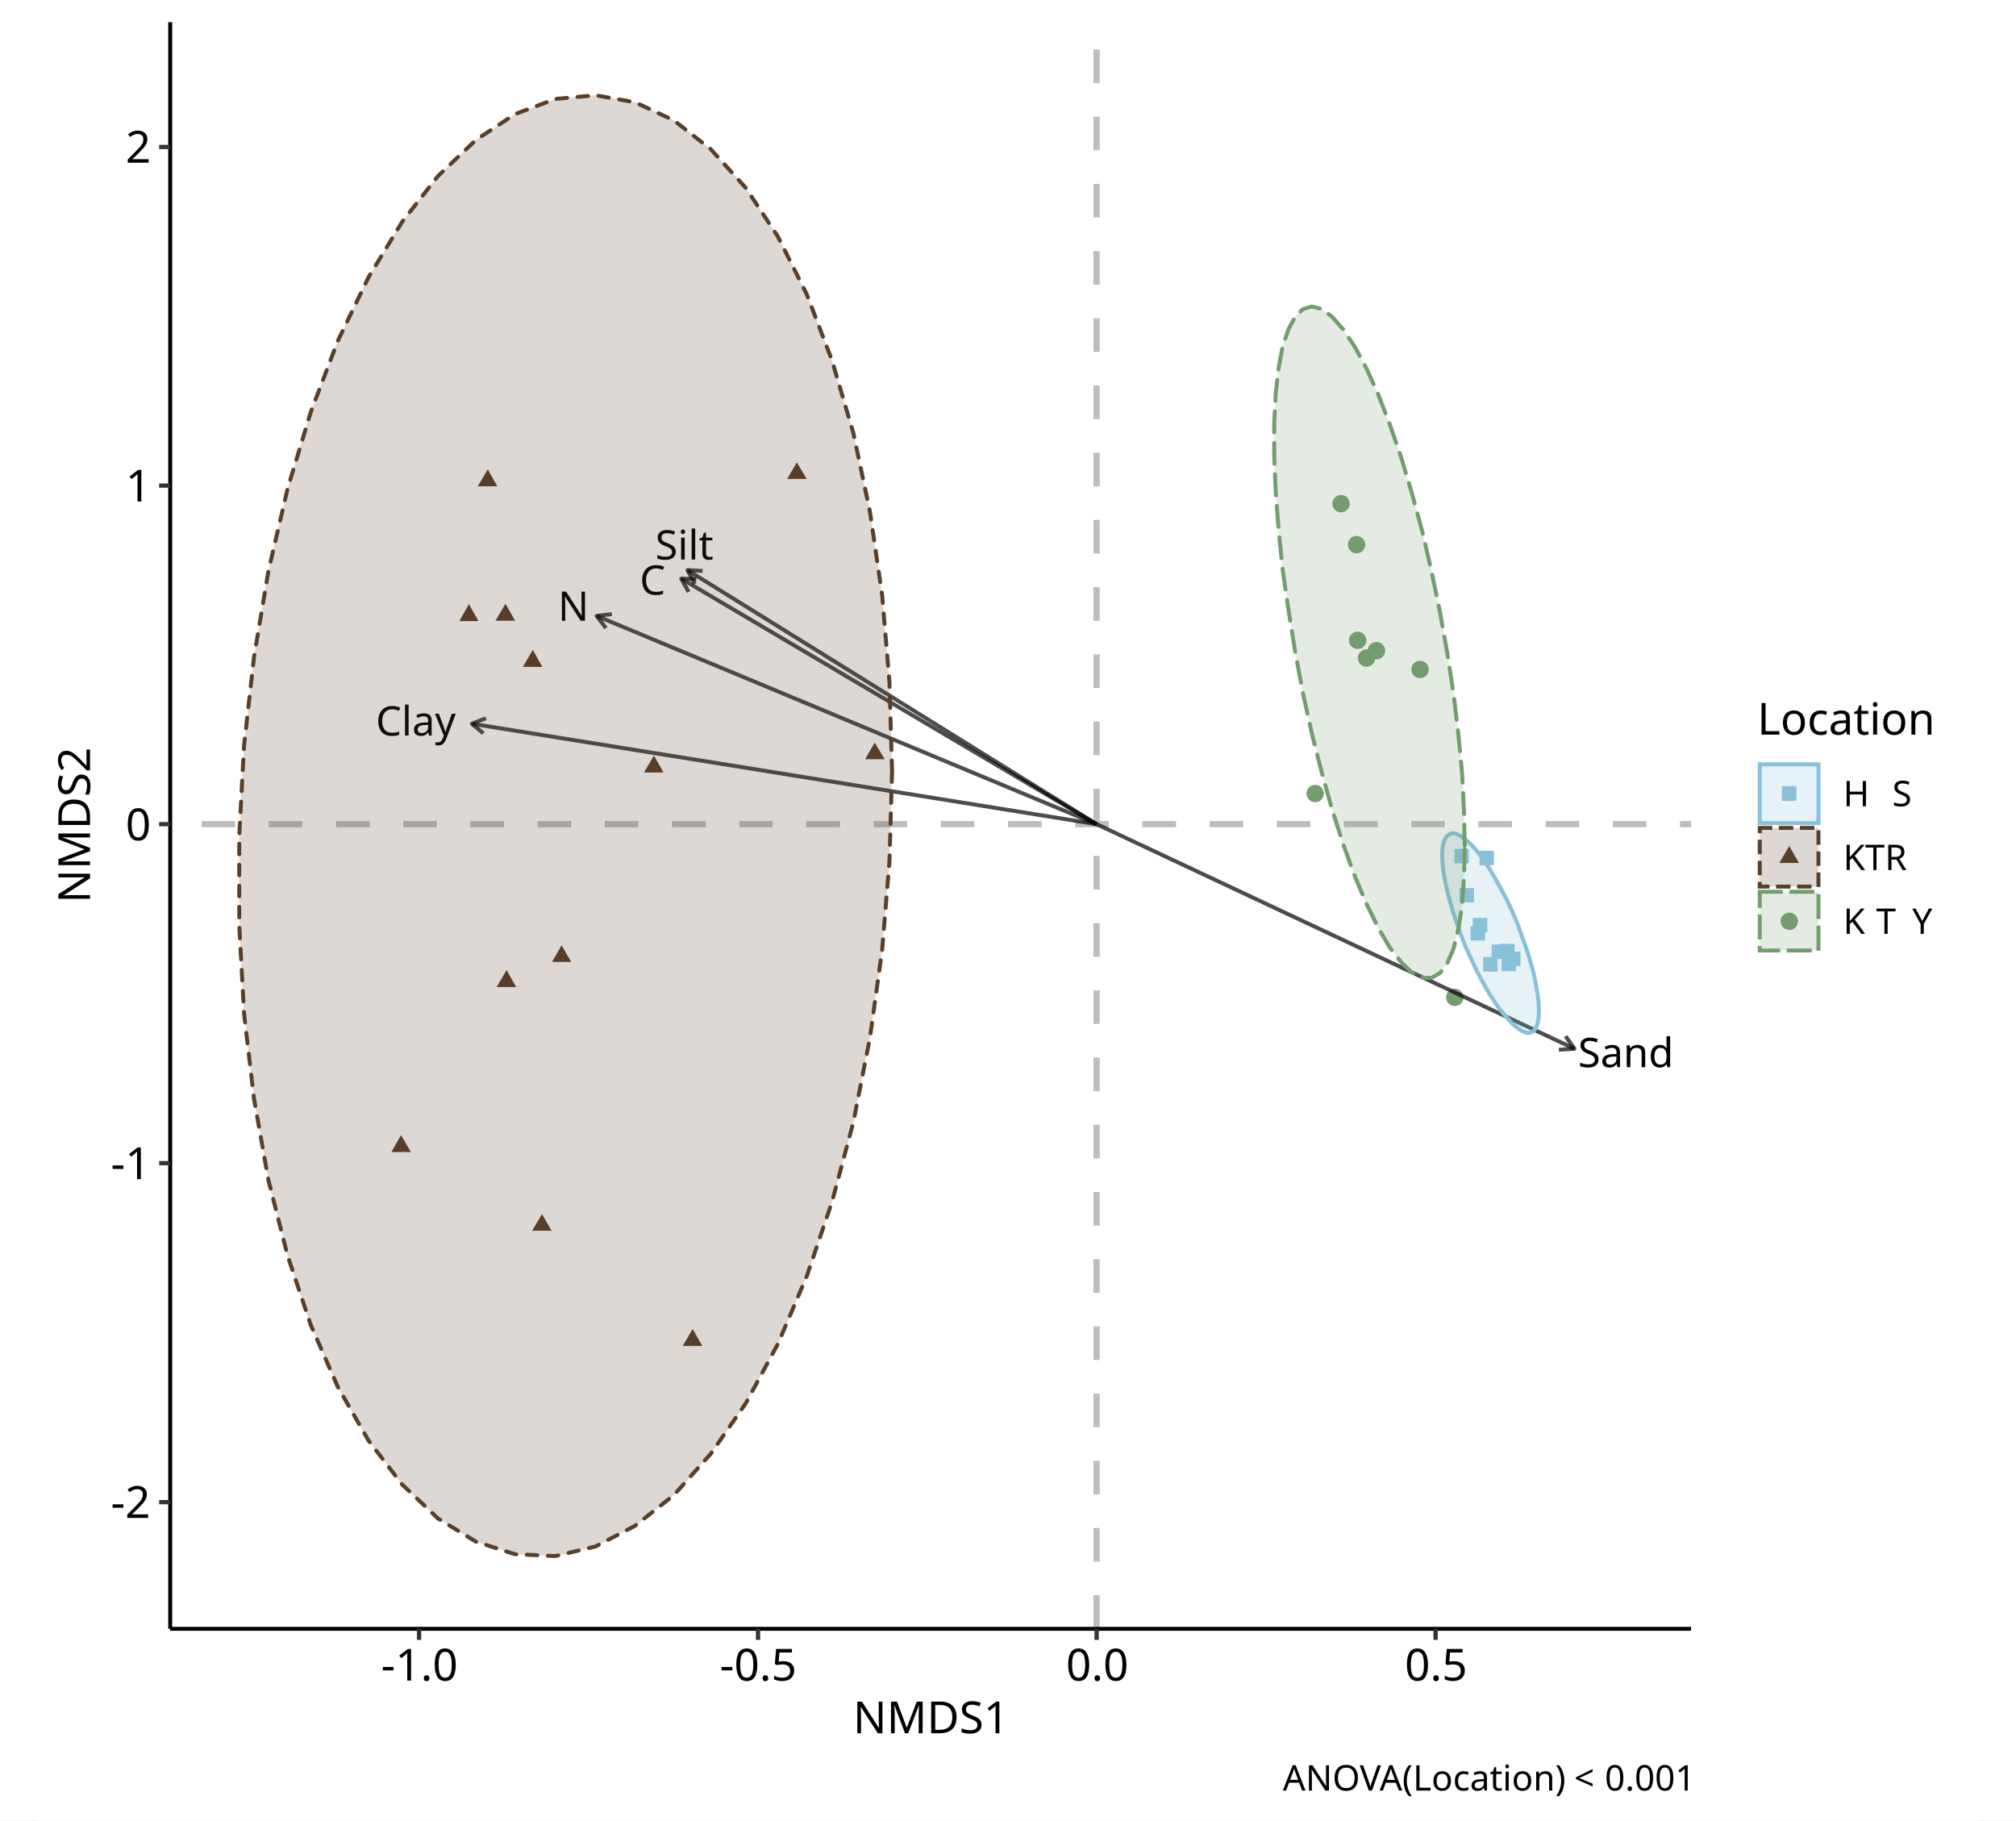
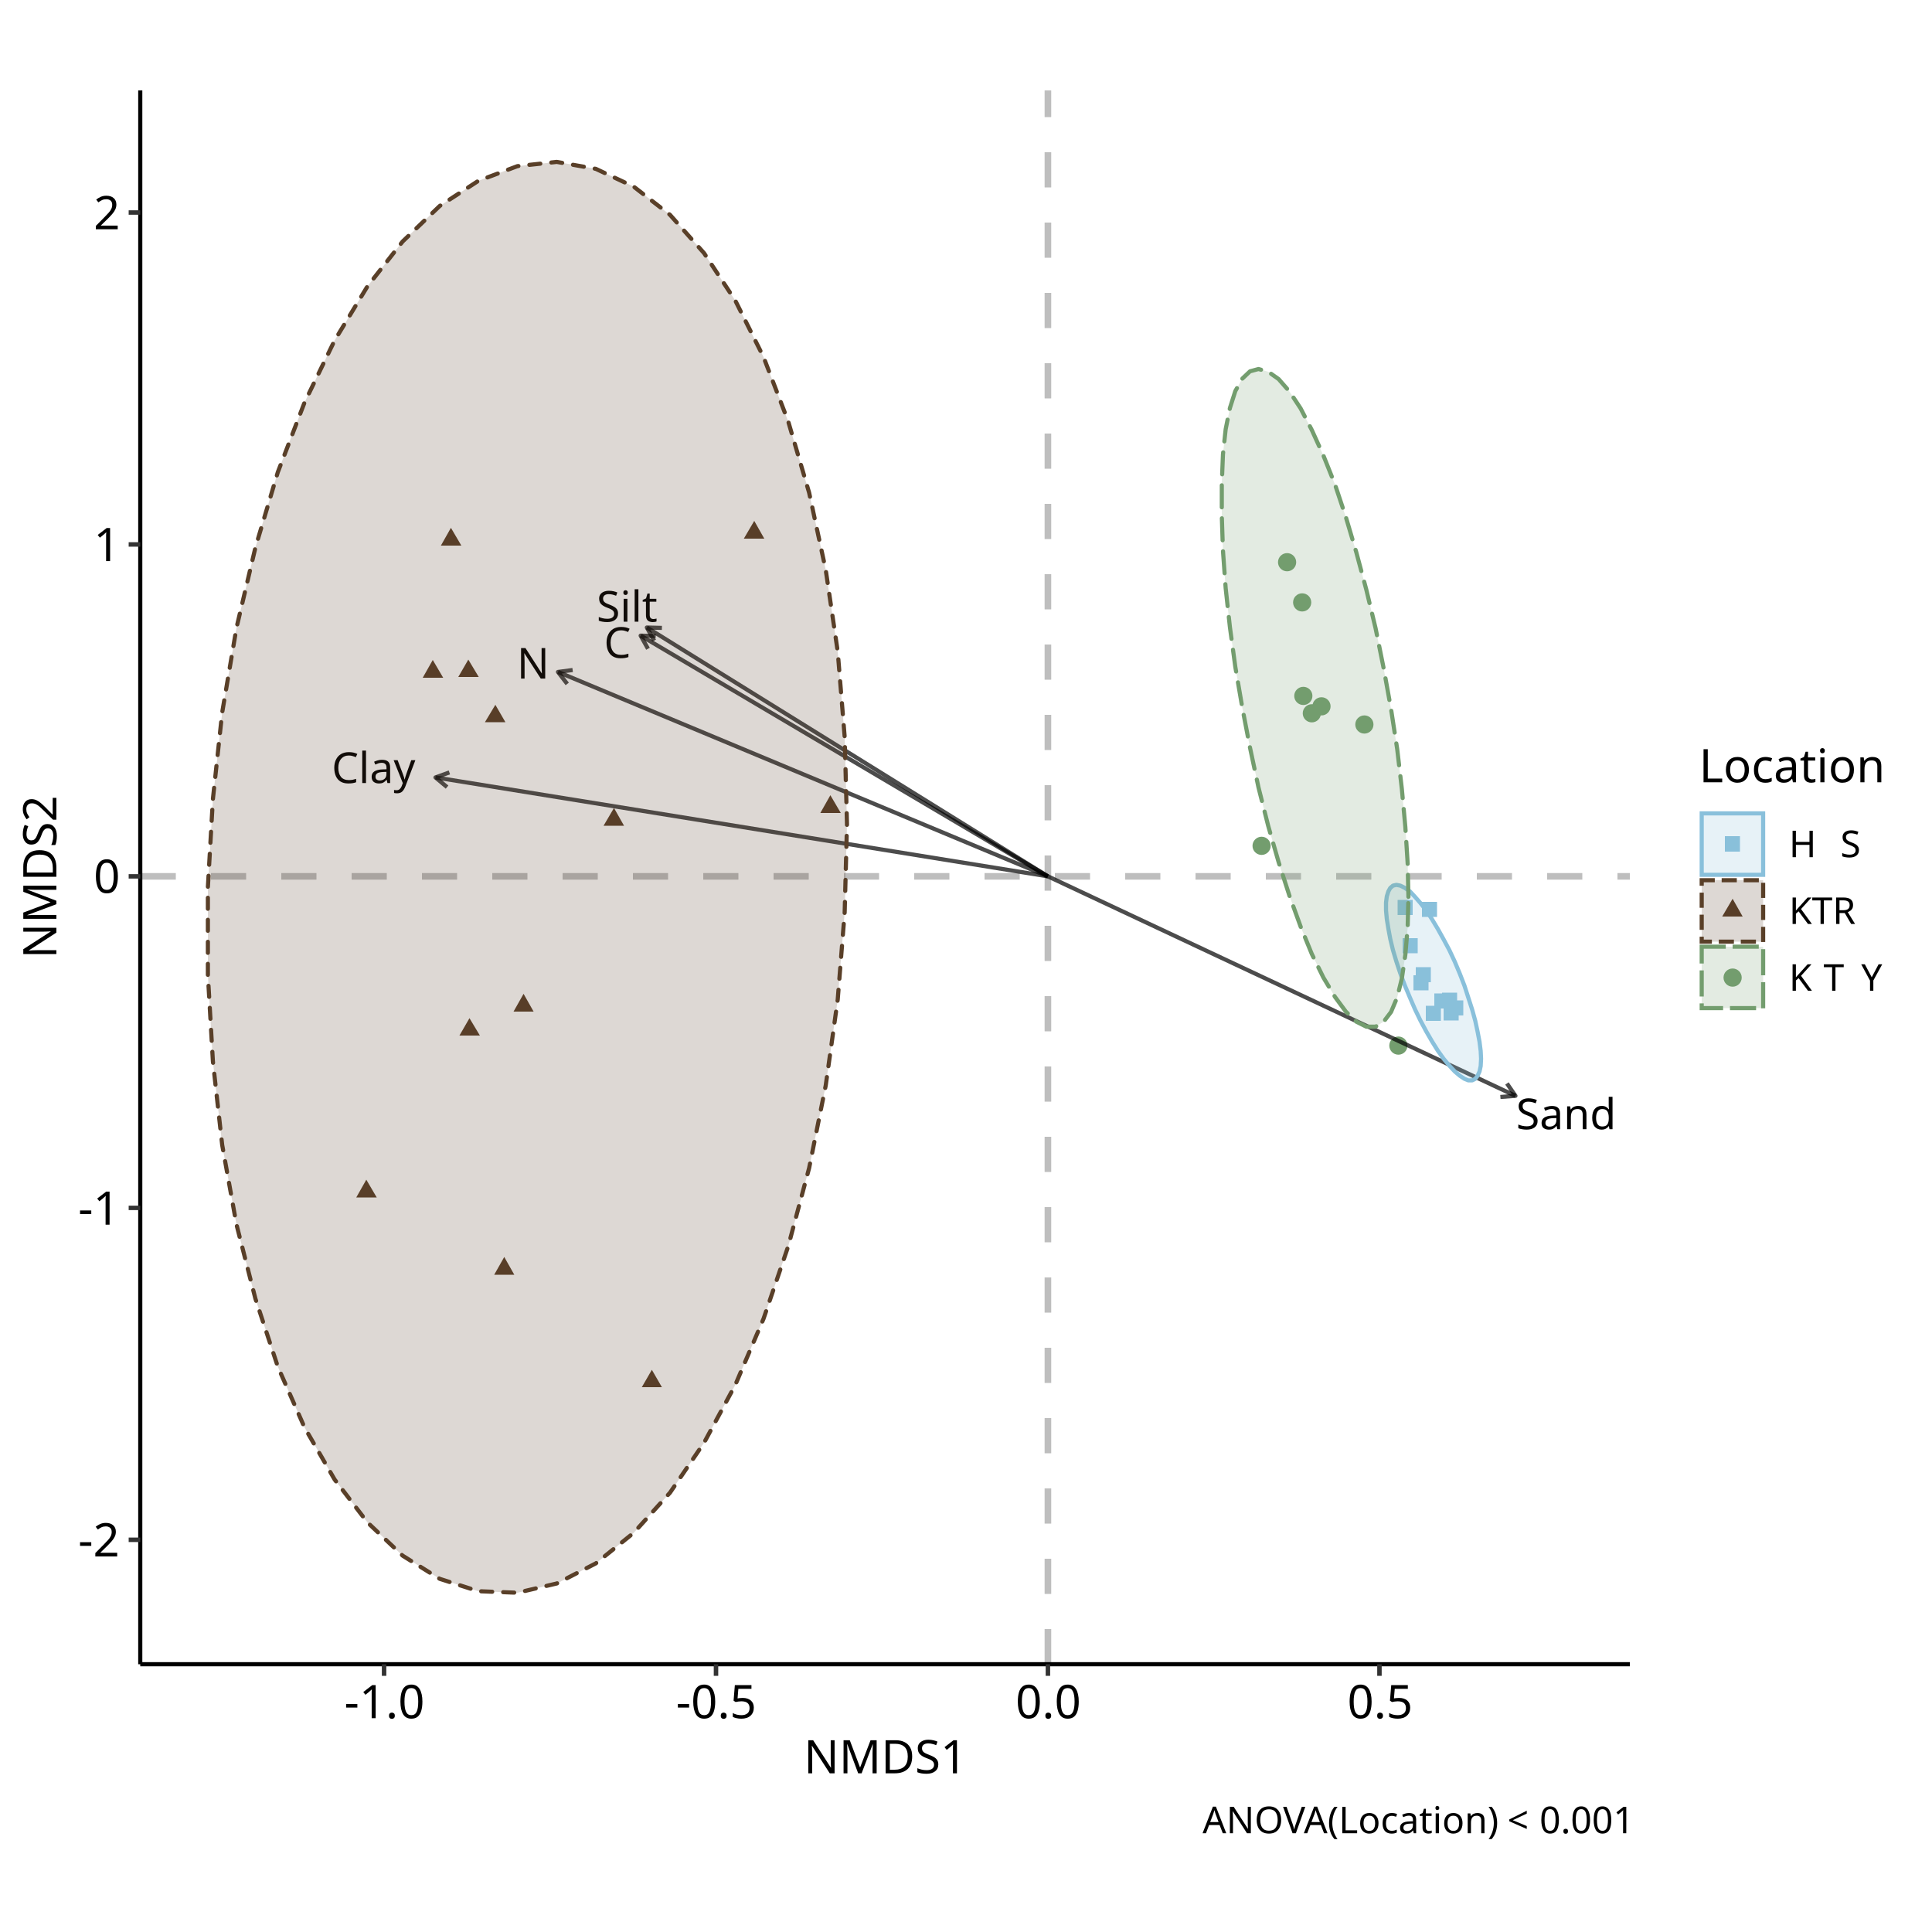
- <svg xmlns="http://www.w3.org/2000/svg" xmlns:xlink="http://www.w3.org/1999/xlink" version="1.1" id="Layer_1" x="0px" y="0px" viewBox="0 0 546 493" style="enable-background:new 0 0 546 493;" xml:space="preserve">
+ <svg xmlns="http://www.w3.org/2000/svg" xmlns:xlink="http://www.w3.org/1999/xlink" version="1.1" id="Layer_1" x="0px" y="0px" viewBox="0 0 500 500" style="enable-background:new 0 0 500 500;" xml:space="preserve">
  <style type="text/css">
	.st0{fill:#FFFFFF;}
	.st1{clip-path:url(#SVGID_4_);}
	.st2{fill:#FFFFFF;stroke:#FFFFFF;stroke-width:1.16;stroke-linecap:round;stroke-linejoin:round;stroke-miterlimit:10;}
- 	.st3{clip-path:url(#SVGID_8_);fill:#FFFFFF;}
- 	.st4{clip-path:url(#SVGID_8_);fill:#593F28;}
+ 	.st3{clip-path:url(#SVGID_8_);}
+ 	.st4{fill:#593F28;}
+ 	.st5{fill:#739D6E;stroke:#739D6E;stroke-width:0.71;stroke-linecap:round;stroke-linejoin:round;stroke-miterlimit:10;}
+ 	.st6{fill:#89C0DB;}
+ 	.st7{fill:none;stroke:#BEBEBE;stroke-width:1.71;stroke-linejoin:round;stroke-miterlimit:10;stroke-dasharray:9.1,9.1;}
+ 	.st8{font-family:'ArialMT';}
+ 	.st9{font-size:11.04px;}
+ 	.st10{fill:none;stroke:#000000;stroke-width:1.07;stroke-linejoin:round;stroke-miterlimit:10;stroke-opacity:0.7;}
	
- 		.st5{clip-path:url(#SVGID_8_);fill:#739D6E;stroke:#739D6E;stroke-width:0.71;stroke-linecap:round;stroke-linejoin:round;stroke-miterlimit:10;}
- 	.st6{clip-path:url(#SVGID_8_);fill:#89C0DB;}
+ 		.st11{fill:#89C0DB;fill-opacity:0.2;stroke:#89C0DB;stroke-width:1.07;stroke-linecap:round;stroke-linejoin:round;stroke-miterlimit:10;}
	
- 		.st7{clip-path:url(#SVGID_8_);fill:none;stroke:#BEBEBE;stroke-width:1.71;stroke-linejoin:round;stroke-miterlimit:10;stroke-dasharray:9.1,9.1;}
- 	.st8{clip-path:url(#SVGID_8_);enable-background:new    ;}
- 	.st9{font-family:'ArialMT';}
- 	.st10{font-size:11.04px;}
+ 		.st12{fill:#593F28;fill-opacity:0.2;stroke:#593F28;stroke-width:1.07;stroke-linecap:round;stroke-linejoin:round;stroke-miterlimit:10;stroke-dasharray:2.85,2.85;}
	
- 		.st11{clip-path:url(#SVGID_8_);fill:none;stroke:#000000;stroke-width:1.07;stroke-linejoin:round;stroke-miterlimit:10;stroke-opacity:0.7;}
+ 		.st13{fill:#739D6E;fill-opacity:0.2;stroke:#739D6E;stroke-width:1.07;stroke-linecap:round;stroke-linejoin:round;stroke-miterlimit:10;stroke-dasharray:5.69,2.85;}
+ 	.st14{clip-path:url(#SVGID_10_);}
+ 	.st15{fill:none;stroke:#000000;stroke-width:1.07;stroke-linejoin:round;stroke-miterlimit:10;}
+ 	.st16{fill:none;}
+ 	.st17{font-size:12px;}
+ 	.st18{fill:none;stroke:#333333;stroke-width:1.16;stroke-linejoin:round;stroke-miterlimit:10;}
+ 	.st19{fill:#89C0DB;fill-opacity:0.2;stroke:#89C0DB;stroke-width:1.07;stroke-linecap:square;stroke-miterlimit:10;}
	
- 		.st12{clip-path:url(#SVGID_8_);fill:#89C0DB;fill-opacity:0.2;stroke:#89C0DB;stroke-width:1.07;stroke-linecap:round;stroke-linejoin:round;stroke-miterlimit:10;}
+ 		.st20{fill:#593F28;fill-opacity:0.2;stroke:#593F28;stroke-width:1.07;stroke-linecap:square;stroke-miterlimit:10;stroke-dasharray:2.85,2.85;}
	
- 		.st13{clip-path:url(#SVGID_8_);fill:#593F28;fill-opacity:0.2;stroke:#593F28;stroke-width:1.07;stroke-linecap:round;stroke-linejoin:round;stroke-miterlimit:10;stroke-dasharray:2.85,2.85;}
- 	
- 		.st14{clip-path:url(#SVGID_8_);fill:#739D6E;fill-opacity:0.2;stroke:#739D6E;stroke-width:1.07;stroke-linecap:round;stroke-linejoin:round;stroke-miterlimit:10;stroke-dasharray:5.69,2.85;}
- 	.st15{clip-path:url(#SVGID_10_);}
- 	.st16{fill:none;stroke:#000000;stroke-width:1.07;stroke-linejoin:round;stroke-miterlimit:10;}
- 	.st17{fill:none;}
- 	.st18{font-size:12px;}
- 	.st19{fill:none;stroke:#333333;stroke-width:1.16;stroke-linejoin:round;stroke-miterlimit:10;}
- 	.st20{fill:#89C0DB;}
- 	.st21{fill:#89C0DB;fill-opacity:0.2;stroke:#89C0DB;stroke-width:1.07;stroke-linecap:square;stroke-miterlimit:10;}
- 	.st22{fill:#593F28;}
- 	
- 		.st23{fill:#593F28;fill-opacity:0.2;stroke:#593F28;stroke-width:1.07;stroke-linecap:square;stroke-miterlimit:10;stroke-dasharray:2.85,2.85;}
- 	.st24{fill:#739D6E;stroke:#739D6E;stroke-width:0.71;stroke-linecap:round;stroke-linejoin:round;stroke-miterlimit:10;}
- 	
- 		.st25{fill:#739D6E;fill-opacity:0.2;stroke:#739D6E;stroke-width:1.07;stroke-linecap:square;stroke-miterlimit:10;stroke-dasharray:5.69,2.85;}
- 	.st26{enable-background:new    ;}
- 	.st27{font-size:9.6px;}
- 	.st28{letter-spacing:6;}
- 	.st29{letter-spacing:3;}
+ 		.st21{fill:#739D6E;fill-opacity:0.2;stroke:#739D6E;stroke-width:1.07;stroke-linecap:square;stroke-miterlimit:10;stroke-dasharray:5.69,2.85;}
+ 	.st22{enable-background:new    ;}
+ 	.st23{font-size:9.6px;}
+ 	.st24{letter-spacing:6;}
+ 	.st25{letter-spacing:3;}
</style>
-   <rect class="st0" width="546" height="493" />
+   <rect class="st0" width="500" height="500" />
  <g>
    <defs>
-       <rect id="SVGID_1_" width="546" height="493" />
+       <rect id="SVGID_1_" width="500" height="500" />
    </defs>
    <clipPath id="SVGID_2_">
      <use xlink:href="#SVGID_1_" style="overflow:visible;" />
    </clipPath>
  </g>
  <g>
    <defs>
-       <rect id="SVGID_3_" x="9.8" width="526.4" height="493" />
+       <rect id="SVGID_3_" y="17.5" width="500" height="465.1" />
    </defs>
    <clipPath id="SVGID_4_">
      <use xlink:href="#SVGID_3_" style="overflow:visible;" />
    </clipPath>
    <g class="st1">
-       <rect x="9.8" class="st2" width="526.4" height="493" />
+       <rect y="17.5" class="st2" width="500" height="465.1" />
    </g>
  </g>
  <g>
    <defs>
-       <rect id="SVGID_5_" width="546" height="493" />
+       <rect id="SVGID_5_" width="500" height="500" />
    </defs>
    <clipPath id="SVGID_6_">
      <use xlink:href="#SVGID_5_" style="overflow:visible;" />
    </clipPath>
  </g>
  <g>
    <defs>
-       <rect id="SVGID_7_" x="46.1" y="6" width="411.9" height="435.2" />
+       <rect id="SVGID_7_" x="36.3" y="23.4" width="385.5" height="407.2" />
    </defs>
    <clipPath id="SVGID_8_">
      <use xlink:href="#SVGID_7_" style="overflow:visible;" />
    </clipPath>
-     <rect x="46.1" y="6" class="st3" width="411.9" height="435.2" />
-     <polygon class="st4" points="136.9,163.5 139.5,168.1 134.2,168.1  " />
-     <polygon class="st4" points="132.1,127.1 134.7,131.7 129.4,131.7  " />
-     <polygon class="st4" points="127,163.6 129.6,168.2 124.4,168.2  " />
-     <polygon class="st4" points="144.3,176 146.9,180.6 141.6,180.6  " />
-     <polygon class="st4" points="236.9,201.1 239.6,205.6 234.3,205.6  " />
-     <polygon class="st4" points="215.8,125.2 218.5,129.7 213.2,129.7  " />
-     <polygon class="st4" points="152.1,256 154.7,260.5 149.5,260.5  " />
-     <polygon class="st4" points="146.8,328.8 149.4,333.3 144.1,333.3  " />
-     <polygon class="st4" points="108.6,307.4 111.3,312 106,312  " />
-     <polygon class="st4" points="137.2,262.7 139.8,267.3 134.5,267.3  " />
-     <polygon class="st4" points="177.1,204.6 179.7,209.2 174.4,209.2  " />
-     <polygon class="st4" points="187.6,359.9 190.2,364.5 184.9,364.5  " />
-     <circle class="st5" cx="356.2" cy="214.9" r="2" />
-     <circle class="st5" cx="367.7" cy="173.4" r="2" />
-     <circle class="st5" cx="372.8" cy="176.2" r="2" />
-     <circle class="st5" cx="384.6" cy="181.3" r="2" />
-     <circle class="st5" cx="370.1" cy="178.2" r="2" />
-     <circle class="st5" cx="363.2" cy="136.4" r="2" />
-     <circle class="st5" cx="367.4" cy="147.5" r="2" />
-     <circle class="st5" cx="394" cy="270.1" r="2" />
-     <polygon class="st6" points="406.7,263 410.6,263 410.6,259.1 406.7,259.1  " />
-     <polygon class="st6" points="407.9,261.6 411.8,261.6 411.8,257.7 407.9,257.7  " />
-     <polygon class="st6" points="400.7,234.3 404.6,234.3 404.6,230.4 400.7,230.4  " />
-     <polygon class="st6" points="406.2,259.5 410.2,259.5 410.2,255.6 406.2,255.6  " />
-     <polygon class="st6" points="395.3,244.4 399.2,244.4 399.2,240.5 395.3,240.5  " />
-     <polygon class="st6" points="393.9,233.8 397.8,233.8 397.8,229.9 393.9,229.9  " />
-     <polygon class="st6" points="401.7,263.1 405.6,263.1 405.6,259.2 401.7,259.2  " />
-     <polygon class="st6" points="398.9,252.5 402.8,252.5 402.8,248.6 398.9,248.6  " />
-     <polygon class="st6" points="398.3,254.7 402.2,254.7 402.2,250.8 398.3,250.8  " />
-     <polygon class="st6" points="404,259.7 408,259.7 408,255.8 404,255.8  " />
-     <line class="st7" x1="0" y1="223.2" x2="546" y2="223.2" />
-     <line class="st7" x1="297" y1="441.1" x2="297" y2="6" />
-     <g class="st8">
-       <text transform="matrix(1 0 0 1 173.2536 161.04)" class="st9 st10">C</text>
+     <g class="st3">
+       <rect x="36.3" y="23.4" class="st0" width="385.5" height="407.2" />
+       <polygon class="st4" points="121.2,170.7 123.9,175.2 118.6,175.2   " />
+       <polygon class="st4" points="116.7,136.6 119.4,141.2 114.1,141.2   " />
+       <polygon class="st4" points="112,170.8 114.7,175.4 109.4,175.4   " />
+       <polygon class="st4" points="128.2,182.4 130.8,186.9 125.5,186.9   " />
+       <polygon class="st4" points="214.9,205.8 217.6,210.4 212.3,210.4   " />
+       <polygon class="st4" points="195.2,134.8 197.8,139.4 192.5,139.4   " />
+       <polygon class="st4" points="135.5,257.2 138.1,261.8 132.9,261.8   " />
+       <polygon class="st4" points="130.5,325.3 133.1,329.9 127.9,329.9   " />
+       <polygon class="st4" points="94.8,305.3 97.5,309.9 92.2,309.9   " />
+       <polygon class="st4" points="121.5,263.5 124.2,268 118.9,268   " />
+       <polygon class="st4" points="158.9,209.1 161.5,213.7 156.2,213.7   " />
+       <polygon class="st4" points="168.7,354.5 171.3,359 166.1,359   " />
+       <circle class="st5" cx="326.5" cy="218.9" r="2" />
+       <circle class="st5" cx="337.3" cy="180.1" r="2" />
+       <circle class="st5" cx="342" cy="182.8" r="2" />
+       <circle class="st5" cx="353.1" cy="187.5" r="2" />
+       <circle class="st5" cx="339.5" cy="184.6" r="2" />
+       <circle class="st5" cx="333.1" cy="145.5" r="2" />
+       <circle class="st5" cx="337" cy="155.9" r="2" />
+       <circle class="st5" cx="361.9" cy="270.6" r="2" />
+       <polygon class="st6" points="373.6,264.1 377.5,264.1 377.5,260.2 373.6,260.2   " />
+       <polygon class="st6" points="374.8,262.8 378.7,262.8 378.7,258.9 374.8,258.9   " />
+       <polygon class="st6" points="368,237.3 371.9,237.3 371.9,233.4 368,233.4   " />
+       <polygon class="st6" points="373.2,260.8 377.1,260.8 377.1,256.9 373.2,256.9   " />
+       <polygon class="st6" points="363,246.7 366.9,246.7 366.9,242.8 363,242.8   " />
+       <polygon class="st6" points="361.7,236.8 365.6,236.8 365.6,232.9 361.7,232.9   " />
+       <polygon class="st6" points="369,264.2 372.9,264.2 372.9,260.3 369,260.3   " />
+       <polygon class="st6" points="366.4,254.2 370.3,254.2 370.3,250.3 366.4,250.3   " />
+       <polygon class="st6" points="365.8,256.3 369.7,256.3 369.7,252.4 365.8,252.4   " />
+       <polygon class="st6" points="371.2,261 375.1,261 375.1,257.1 371.2,257.1   " />
+       <line class="st7" x1="0" y1="226.8" x2="500" y2="226.8" />
+       <line class="st7" x1="271.2" y1="430.7" x2="271.2" y2="23.4" />
+       <text transform="matrix(1 0 0 1 156.3036 170.25)" class="st8 st9">C</text>
+       <text transform="matrix(1 0 0 1 133.7736 175.61)" class="st8 st9">N</text>
+       <text transform="matrix(1 0 0 1 392.3783 292.24)" class="st8 st9">Sand</text>
+       <text transform="matrix(1 0 0 1 154.4018 160.89)" class="st8 st9">Silt</text>
+       <text transform="matrix(1 0 0 1 85.8373 202.65)" class="st8 st9">Clay</text>
+       <line class="st10" x1="271.2" y1="226.8" x2="165.8" y2="164.5" />
+       <polyline class="st10" points="169.7,164.6 165.8,164.5 167.7,167.9   " />
+       <line class="st10" x1="271.2" y1="226.8" x2="144.4" y2="173.9" />
+       <polyline class="st10" points="148.2,173.4 144.4,173.9 146.8,177   " />
+       <line class="st10" x1="271.2" y1="226.8" x2="392.2" y2="283.6" />
+       <polyline class="st10" points="388.3,283.9 392.2,283.6 390,280.4   " />
+       <line class="st10" x1="271.2" y1="226.8" x2="167.4" y2="162.4" />
+       <polyline class="st10" points="171.3,162.5 167.4,162.4 169.3,165.8   " />
+       <line class="st10" x1="271.2" y1="226.8" x2="112.7" y2="201.2" />
+       <polyline class="st10" points="116.3,199.9 112.7,201.2 115.7,203.7   " />
+       <polygon class="st11" points="383.3,274 383.2,272 382.9,269.6 382.4,267 381.8,264.2 381,261.3 380,258.2 379,255.1 377.8,252     376.5,248.9 375.1,245.9 373.6,243.1 372.1,240.4 370.6,237.9 369.1,235.6 367.6,233.7 366.2,232.1 364.9,230.7 363.6,229.8     362.4,229.2 361.4,229 360.5,229.2 359.8,229.8 359.3,230.7 358.9,232 358.7,233.6 358.7,235.6 358.9,237.8 359.3,240.3     359.8,243 360.5,245.9 361.4,248.9 362.4,251.9 363.6,255.1 364.9,258.2 366.2,261.2 367.6,264.1 369.1,266.9 370.6,269.5     372.1,271.9 373.6,274 375.1,275.8 376.5,277.3 377.8,278.4 379,279.2 380,279.6 381,279.6 381.8,279.2 382.4,278.4 382.9,277.3     383.2,275.9   " />
+       <polygon class="st12" points="219.2,213.3 218.6,190.7 216.8,168.6 213.7,147.5 209.4,127.5 204,109.1 197.6,92.4 190.3,77.8     182.2,65.5 173.4,55.6 164,48.3 154.2,43.7 144.1,41.9 133.9,43 123.8,46.8 113.8,53.3 104.2,62.5 95.1,74.1 86.6,88.1     78.8,104.2 71.9,122.2 66.1,141.7 61.2,162.5 57.5,184.4 55.1,206.8 53.8,229.6 53.8,252.3 55.1,274.7 57.5,296.3 61.2,316.9     66.1,336.1 71.9,353.7 78.8,369.4 86.6,382.9 95.1,394 104.2,402.6 113.8,408.6 123.8,411.8 133.9,412.2 144.1,409.8 154.2,404.6     164,396.7 173.4,386.3 182.2,373.4 190.3,358.4 197.6,341.3 204,322.5 209.4,302.3 213.7,280.9 216.8,258.7 218.6,236.1   " />
+       <polygon class="st13" points="364.5,232.1 364.3,223.4 363.7,214 362.8,204.2 361.6,193.9 360,183.5 358.1,173 356,162.6     353.6,152.6 351,142.9 348.3,133.8 345.5,125.4 342.5,117.9 339.5,111.3 336.6,105.7 333.7,101.3 330.9,98.1 328.2,96.2     325.7,95.5 323.5,96.1 321.5,98 319.7,101.2 318.3,105.6 317.2,111.1 316.5,117.6 316.2,125.1 316.2,133.5 316.5,142.5     317.2,152.2 318.3,162.3 319.7,172.6 321.5,183.1 323.5,193.5 325.7,203.8 328.2,213.7 330.9,223.1 333.7,231.8 336.6,239.8     339.5,246.9 342.5,253 345.5,258 348.3,261.8 351,264.4 353.6,265.7 356,265.7 358.1,264.4 360,261.9 361.6,258.1 362.8,253.2     363.7,247.1 364.3,240.1   " />
    </g>
-     <g class="st8">
-       <text transform="matrix(1 0 0 1 151.1036 168.11)" class="st9 st10">N</text>
-     </g>
-     <g class="st8">
-       <text transform="matrix(1 0 0 1 427.3883 289)" class="st9 st10">Sand</text>
-     </g>
-     <g class="st8">
-       <text transform="matrix(1 0 0 1 177.4718 151.52)" class="st9 st10">Silt</text>
-     </g>
-     <g class="st8">
-       <text transform="matrix(1 0 0 1 101.7773 199.2)" class="st9 st10">Clay</text>
-     </g>
-     <line class="st11" x1="297" y1="223.2" x2="184.5" y2="156.7" />
-     <polyline class="st11" points="188.6,156.8 184.5,156.7 186.5,160.3  " />
-     <line class="st11" x1="297" y1="223.2" x2="161.6" y2="166.8" />
-     <polyline class="st11" points="165.7,166.3 161.6,166.8 164.1,170.1  " />
-     <line class="st11" x1="297" y1="223.2" x2="426.4" y2="284" />
-     <polyline class="st11" points="422.2,284.3 426.4,284 424,280.6  " />
-     <line class="st11" x1="297" y1="223.2" x2="186.2" y2="154.4" />
-     <polyline class="st11" points="190.3,154.6 186.2,154.4 188.2,158.1  " />
-     <line class="st11" x1="297" y1="223.2" x2="127.8" y2="196" />
-     <polyline class="st11" points="131.6,194.5 127.8,196 130.9,198.6  " />
-     <polygon class="st12" points="416.8,273.8 416.7,271.5 416.4,269 415.9,266.2 415.3,263.3 414.4,260.1 413.4,256.9 412.2,253.6    411,250.2 409.6,246.9 408.1,243.7 406.5,240.7 404.9,237.8 403.3,235.1 401.7,232.7 400.1,230.6 398.6,228.9 397.1,227.5    395.8,226.5 394.6,225.9 393.5,225.6 392.6,225.9 391.8,226.5 391.2,227.5 390.8,228.9 390.6,230.6 390.6,232.7 390.8,235.1    391.2,237.7 391.8,240.6 392.6,243.7 393.5,246.9 394.6,250.2 395.8,253.5 397.1,256.8 398.6,260 400.1,263.2 401.7,266.2    403.3,269 404.9,271.5 406.5,273.7 408.1,275.6 409.6,277.2 411,278.4 412.2,279.2 413.4,279.7 414.4,279.7 415.3,279.3    415.9,278.5 416.4,277.3 416.7,275.7  " />
-     <polygon class="st13" points="241.6,208.8 240.9,184.7 238.9,161.1 235.6,138.5 231.1,117.2 225.3,97.5 218.5,79.7 210.7,64.1    202,50.9 192.5,40.4 182.5,32.6 172,27.7 161.3,25.8 150.4,26.8 139.5,30.9 128.9,37.9 118.6,47.7 108.9,60.1 99.8,75.1 91.5,92.3    84.2,111.5 77.9,132.3 72.7,154.6 68.8,177.9 66.1,201.9 64.8,226.3 64.8,250.6 66.1,274.5 68.8,297.6 72.7,319.6 77.9,340.1    84.2,358.9 91.5,375.6 99.8,390.1 108.9,402 118.6,411.2 128.9,417.5 139.5,420.9 150.4,421.4 161.3,418.8 172,413.2 182.5,404.9    192.5,393.7 202,380 210.7,363.9 218.5,345.6 225.3,325.6 231.1,304 235.6,281.1 238.9,257.4 240.9,233.2  " />
-     <polygon class="st14" points="396.7,229 396.5,219.7 396,209.6 395,199.1 393.7,188.1 392,177 390,165.8 387.7,154.7 385.2,143.9    382.4,133.6 379.5,123.9 376.4,114.9 373.3,106.9 370.1,99.8 366.9,93.9 363.8,89.2 360.8,85.8 358,83.7 355.3,83 352.9,83.7    350.8,85.7 349,89.1 347.4,93.7 346.3,99.6 345.5,106.6 345.1,114.6 345.1,123.6 345.5,133.2 346.3,143.6 347.4,154.3 349,165.4    350.8,176.6 352.9,187.8 355.3,198.7 358,209.3 360.8,219.3 363.8,228.7 366.9,237.2 370.1,244.8 373.3,251.3 376.4,256.6    379.5,260.6 382.4,263.4 385.2,264.8 387.7,264.8 390,263.5 392,260.8 393.7,256.8 395,251.5 396,245 396.5,237.5  " />
  </g>
  <g>
    <defs>
-       <rect id="SVGID_9_" width="546" height="493" />
+       <rect id="SVGID_9_" width="500" height="500" />
    </defs>
    <clipPath id="SVGID_10_">
      <use xlink:href="#SVGID_9_" style="overflow:visible;" />
    </clipPath>
-     <g class="st15">
-       <line class="st16" x1="46.1" y1="441.1" x2="46.1" y2="6" />
-       <rect x="30" y="400.8" class="st17" width="10.7" height="14.2" />
-       <text transform="matrix(1 0 0 1 30.02 411.0703)" class="st9 st18">-2</text>
-       <rect x="30" y="309" class="st17" width="10.7" height="14.2" />
-       <text transform="matrix(1 0 0 1 30.02 319.3101)" class="st9 st18">-1</text>
-       <text transform="matrix(1 0 0 1 34.0162 227.56)" class="st9 st18">0</text>
-       <text transform="matrix(1 0 0 1 34.0162 135.81)" class="st9 st18">1</text>
-       <text transform="matrix(1 0 0 1 34.0162 44.06)" class="st9 st18">2</text>
-       <line class="st19" x1="43.1" y1="406.8" x2="46.1" y2="406.8" />
-       <line class="st19" x1="43.1" y1="315" x2="46.1" y2="315" />
-       <line class="st19" x1="43.1" y1="223.2" x2="46.1" y2="223.2" />
-       <line class="st19" x1="43.1" y1="131.5" x2="46.1" y2="131.5" />
-       <line class="st19" x1="43.1" y1="39.8" x2="46.1" y2="39.8" />
-       <line class="st16" x1="46.1" y1="441.1" x2="458" y2="441.1" />
-       <line class="st19" x1="113.5" y1="444.1" x2="113.5" y2="441.1" />
-       <line class="st19" x1="205.3" y1="444.1" x2="205.3" y2="441.1" />
-       <line class="st19" x1="297" y1="444.1" x2="297" y2="441.1" />
-       <line class="st19" x1="388.8" y1="444.1" x2="388.8" y2="441.1" />
-       <rect x="103.2" y="444.8" class="st17" width="20.7" height="14.2" />
-       <text transform="matrix(1 0 0 1 103.2012 455.1201)" class="st9 st18">-1.0</text>
-       <rect x="195" y="444.8" class="st17" width="20.7" height="14.2" />
-       <text transform="matrix(1 0 0 1 194.9609 455.1201)" class="st9 st18">-0.5</text>
-       <text transform="matrix(1 0 0 1 288.7092 455.12)" class="st9 st18">0.0</text>
-       <text transform="matrix(1 0 0 1 380.4592 455.12)" class="st9 st18">0.5</text>
-       <rect x="231" y="459.1" class="st17" width="42" height="14.2" />
-       <text transform="matrix(1 0 0 1 231.0371 469.3799)" class="st9 st18">NMDS1</text>
-       <rect x="14.1" y="202.6" class="st17" width="14.2" height="42" />
-       <text transform="matrix(6.123234e-17 -1 1 6.123234e-17 24.3789 244.5625)" class="st9 st18">NMDS2</text>
-       <rect x="470" y="183" class="st0" width="60.3" height="81" />
-       <rect x="475.9" y="188.7" class="st17" width="45.4" height="14.2" />
-       <text transform="matrix(1 0 0 1 475.9297 198.9502)" class="st9 st18">Location</text>
-       <polygon class="st20" points="482.6,216.9 486.5,216.9 486.5,212.9 482.6,212.9   " />
-       <rect x="476.6" y="207" class="st21" width="15.9" height="15.9" />
-       <polygon class="st22" points="484.6,229.1 487.2,233.7 481.9,233.7   " />
-       <rect x="476.6" y="224.2" class="st23" width="15.9" height="15.9" />
-       <circle class="st24" cx="484.6" cy="249.5" r="2" />
-       <rect x="476.6" y="241.5" class="st25" width="15.9" height="15.9" />
-       <rect x="499.2" y="210.1" class="st17" width="19.7" height="11.4" />
-       <text transform="matrix(1 0 0 1 499.1904 218.3398)" class="st26">
-         <tspan x="0" y="0" class="st9 st27 st28">H</tspan>
-         <tspan x="13.3" y="0" class="st9 st27">S</tspan>
+     <g class="st14">
+       <line class="st15" x1="36.3" y1="430.7" x2="36.3" y2="23.4" />
+       <rect x="20.2" y="392.5" class="st16" width="10.7" height="14.2" />
+       <text transform="matrix(1 0 0 1 20.23 402.8105)" class="st8 st17">-2</text>
+       <rect x="20.2" y="306.7" class="st16" width="10.7" height="14.2" />
+       <text transform="matrix(1 0 0 1 20.23 316.9502)" class="st8 st17">-1</text>
+       <text transform="matrix(1 0 0 1 24.2262 231.08)" class="st8 st17">0</text>
+       <text transform="matrix(1 0 0 1 24.2262 145.21)" class="st8 st17">1</text>
+       <text transform="matrix(1 0 0 1 24.2262 59.34)" class="st8 st17">2</text>
+       <line class="st18" x1="33.3" y1="398.5" x2="36.3" y2="398.5" />
+       <line class="st18" x1="33.3" y1="312.6" x2="36.3" y2="312.6" />
+       <line class="st18" x1="33.3" y1="226.8" x2="36.3" y2="226.8" />
+       <line class="st18" x1="33.3" y1="140.9" x2="36.3" y2="140.9" />
+       <line class="st18" x1="33.3" y1="55" x2="36.3" y2="55" />
+       <line class="st15" x1="36.3" y1="430.7" x2="421.8" y2="430.7" />
+       <line class="st18" x1="99.4" y1="433.7" x2="99.4" y2="430.7" />
+       <line class="st18" x1="185.3" y1="433.7" x2="185.3" y2="430.7" />
+       <line class="st18" x1="271.2" y1="433.7" x2="271.2" y2="430.7" />
+       <line class="st18" x1="357" y1="433.7" x2="357" y2="430.7" />
+       <rect x="89.1" y="434.4" class="st16" width="20.7" height="14.2" />
+       <text transform="matrix(1 0 0 1 89.0913 444.6699)" class="st8 st17">-1.0</text>
+       <rect x="175" y="434.4" class="st16" width="20.7" height="14.2" />
+       <text transform="matrix(1 0 0 1 174.9512 444.6699)" class="st8 st17">-0.5</text>
+       <text transform="matrix(1 0 0 1 262.8192 444.67)" class="st8 st17">0.0</text>
+       <text transform="matrix(1 0 0 1 348.6892 444.67)" class="st8 st17">0.5</text>
+       <rect x="208" y="448.6" class="st16" width="42" height="14.2" />
+       <text transform="matrix(1 0 0 1 208.0371 458.9297)" class="st8 st17">NMDS1</text>
+       <rect x="4.3" y="206.1" class="st16" width="14.2" height="42" />
+       <text transform="matrix(6.123234e-17 -1 1 6.123234e-17 14.5889 248.0625)" class="st8 st17">NMDS2</text>
+       <rect x="433.8" y="186.5" class="st0" width="60.3" height="81" />
+       <rect x="439.7" y="192.2" class="st16" width="45.4" height="14.2" />
+       <text transform="matrix(1 0 0 1 439.7197 202.4502)" class="st8 st17">Location</text>
+       <polygon class="st6" points="446.4,220.4 450.3,220.4 450.3,216.4 446.4,216.4   " />
+       <rect x="440.4" y="210.5" class="st19" width="15.9" height="15.9" />
+       <polygon class="st4" points="448.4,232.6 451,237.2 445.7,237.2   " />
+       <rect x="440.4" y="227.8" class="st20" width="15.9" height="15.9" />
+       <circle class="st5" cx="448.4" cy="253" r="2" />
+       <rect x="440.4" y="245" class="st21" width="15.9" height="15.9" />
+       <rect x="463" y="213.6" class="st16" width="19.7" height="11.4" />
+       <text transform="matrix(1 0 0 1 462.9805 221.8398)" class="st22">
+         <tspan x="0" y="0" class="st8 st23 st24">H</tspan>
+         <tspan x="13.3" y="0" class="st8 st23">S</tspan>
      </text>
-       <text transform="matrix(1 0 0 1 499.19 235.62)" class="st9 st27">KTR</text>
-       <rect x="499.2" y="244.7" class="st17" width="25.1" height="11.4" />
-       <text transform="matrix(1 0 0 1 499.1904 252.8999)" class="st26">
-         <tspan x="0" y="0" class="st9 st27 st29">KT</tspan>
-         <tspan x="18.7" y="0" class="st9 st27">Y</tspan>
+       <text transform="matrix(1 0 0 1 462.98 239.12)" class="st8 st23">KTR</text>
+       <rect x="463" y="248.2" class="st16" width="25.1" height="11.4" />
+       <text transform="matrix(1 0 0 1 462.9805 256.3999)" class="st22">
+         <tspan x="0" y="0" class="st8 st23 st25">KT</tspan>
+         <tspan x="18.7" y="0" class="st8 st23">Y</tspan>
      </text>
-       <rect x="347.4" y="476.7" class="st17" width="111.2" height="11.4" />
-       <text transform="matrix(1 0 0 1 347.4355 484.9004)" class="st26">
-         <tspan x="0" y="0" class="st9 st27">ANOVA(Location)</tspan>
-         <tspan x="76.3" y="0" class="st9 st27"> </tspan>
-         <tspan x="78.9" y="0" class="st9 st27">&lt;</tspan>
-         <tspan x="84.5" y="0" class="st9 st27"> </tspan>
-         <tspan x="87.2" y="0" class="st9 st27">0.001</tspan>
+       <rect x="311.2" y="466.2" class="st16" width="111.2" height="11.4" />
+       <text transform="matrix(1 0 0 1 311.2256 474.4404)" class="st22">
+         <tspan x="0" y="0" class="st8 st23">ANOVA(Location)</tspan>
+         <tspan x="76.3" y="0" class="st8 st23"> </tspan>
+         <tspan x="78.9" y="0" class="st8 st23">&lt;</tspan>
+         <tspan x="84.5" y="0" class="st8 st23"> </tspan>
+         <tspan x="87.2" y="0" class="st8 st23">0.001</tspan>
      </text>
    </g>
  </g>
</svg>
